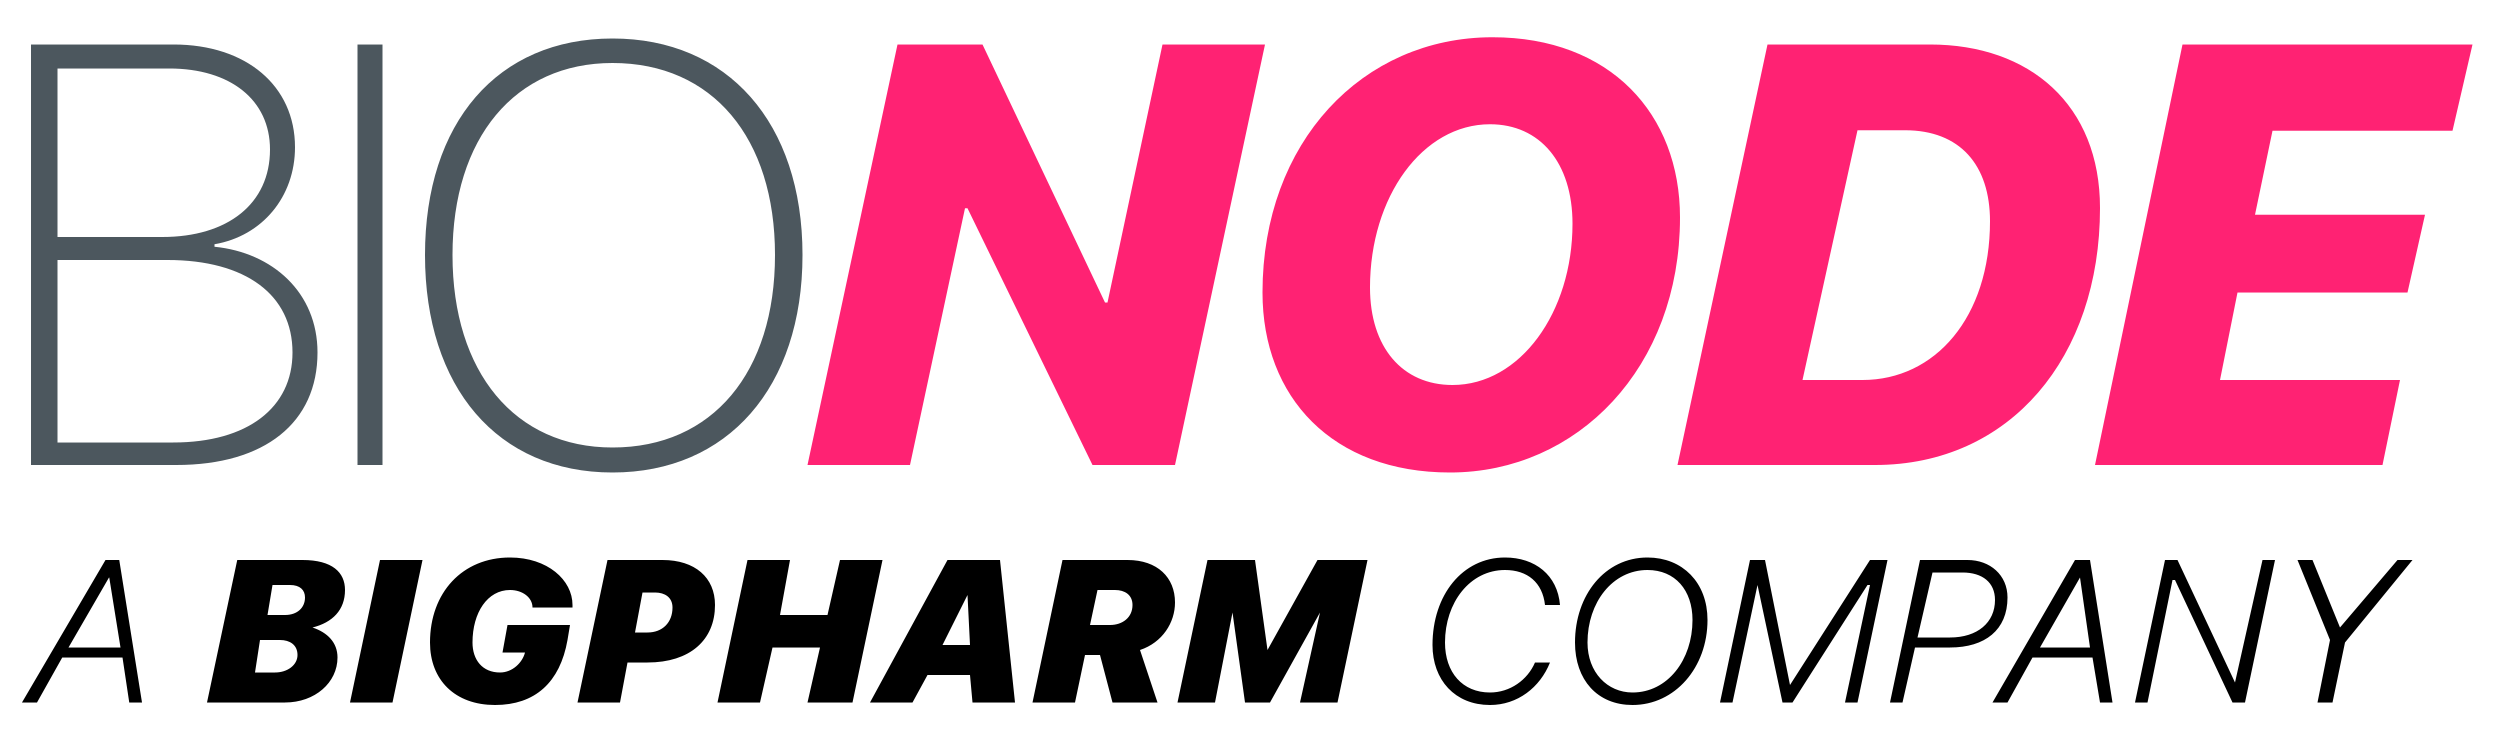
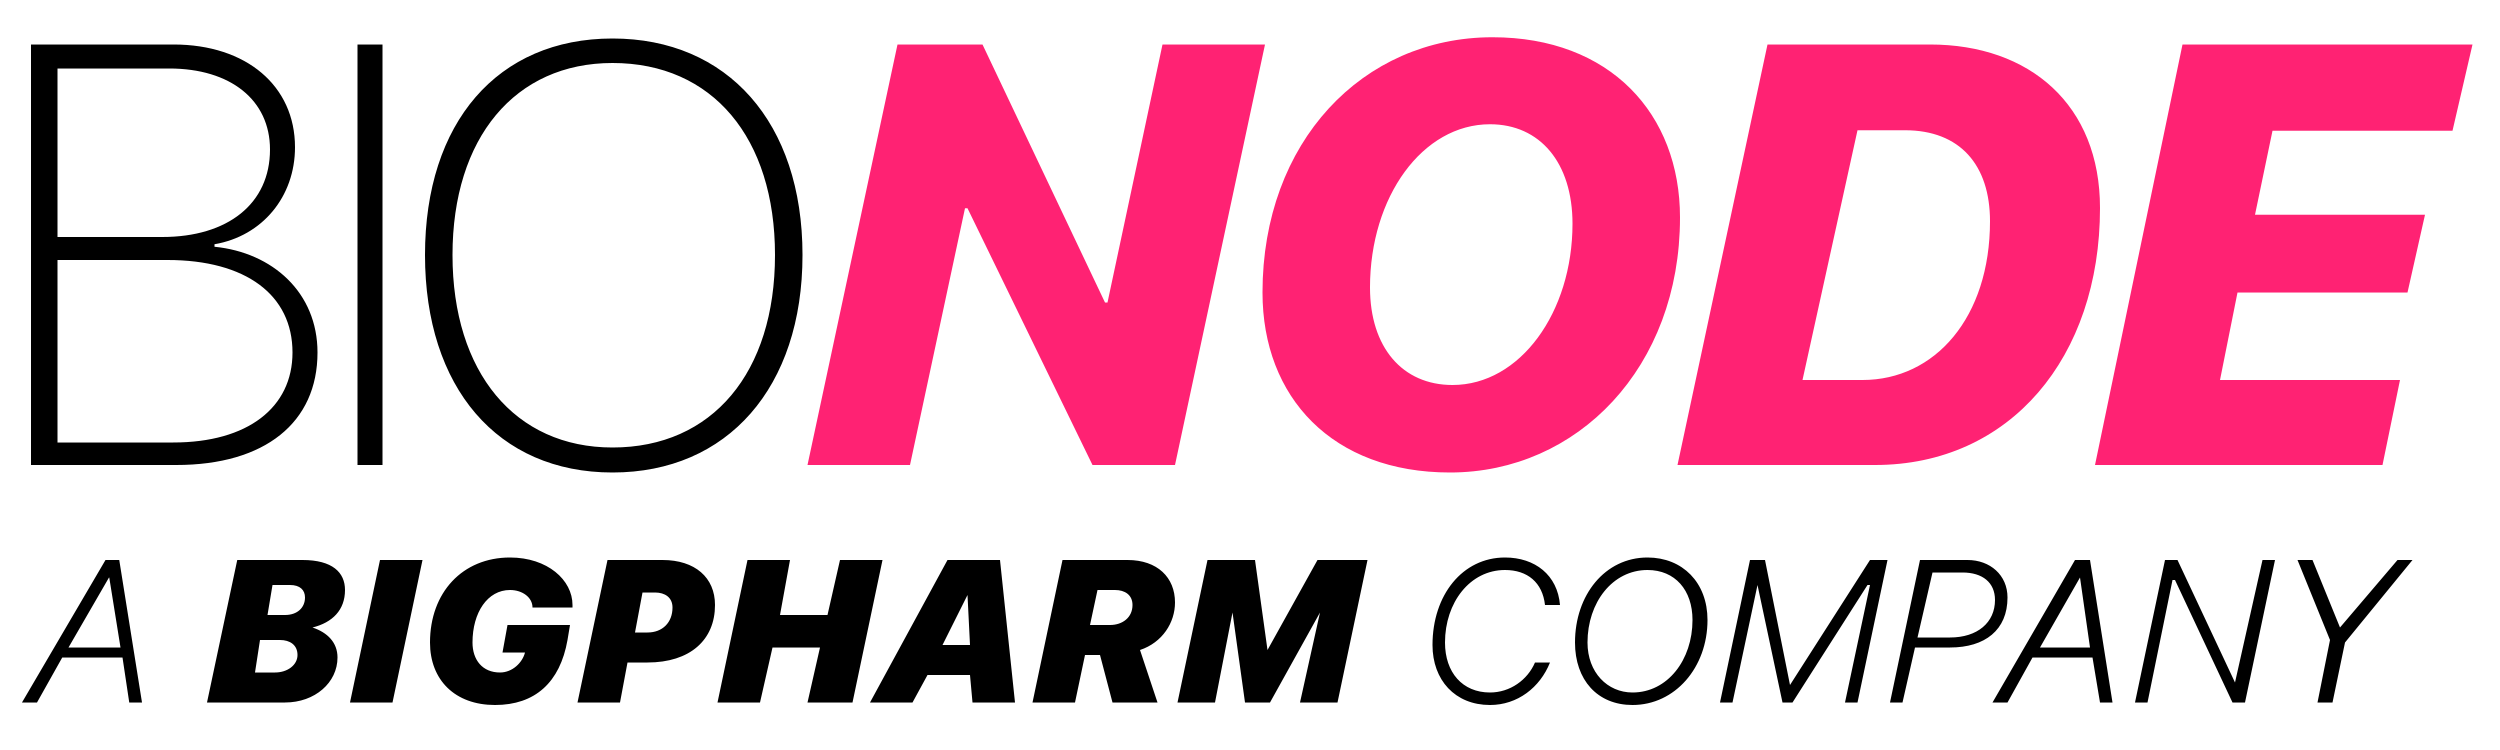
<svg xmlns="http://www.w3.org/2000/svg" width="100" height="30" viewBox="0 0 100 30">
-   <path d="M24.5 1.54c-4.6 0-7.5 3.36-7.5 8.66 0 5.3 2.9 8.7 7.5 8.7s7.6-3.4 7.6-8.7c0-5.3-3-8.66-7.6-8.66zm0 .98c4 0 6.5 2.99 6.5 7.68 0 4.7-2.5 7.7-6.5 7.7-3.9 0-6.4-3-6.4-7.7 0-4.69 2.5-7.68 6.4-7.68zM15.3 18.6V1.78h-1V18.6h1zm-8.25 0c3.55 0 5.65-1.7 5.65-4.5 0-2.4-1.8-4-4.12-4.23v-.1c1.92-.33 3.22-1.91 3.22-3.88 0-2.45-1.94-4.11-4.86-4.11h-5.7V18.6h5.81zM2.3 2.74h4.47c2.45 0 4.03 1.26 4.03 3.24 0 2.17-1.69 3.5-4.31 3.5H2.3V2.74zm0 14.96v-7.3h4.4c3.14 0 5 1.4 5 3.7 0 2.2-1.79 3.6-4.77 3.6H2.3z" fill="#4c575e" />
-   <path style="line-height:80%;-inkscape-font-specification:'System Font Ultra-Bold Italic'" d="M96 15.2h-7.2l.7-3.5h6.8l.7-3.11h-6.8l.7-3.36h7.2l.8-3.45H87.3L83.8 18.6h11.5l.7-3.4zM70.7 1.78L67.1 18.6H75c5.4 0 9-4.3 9-10.28 0-4.12-2.8-6.54-6.8-6.54h-6.5zm3.6 3.43h1.9c2.2 0 3.4 1.39 3.4 3.64 0 3.85-2.2 6.35-5.1 6.35h-2.4l2.2-9.99zm-14.7-.24c2 0 3.3 1.54 3.3 3.98 0 3.55-2.1 6.45-4.8 6.45-2 0-3.3-1.5-3.3-3.9 0-3.63 2.1-6.53 4.8-6.53zM58 18.9c5.1 0 9.2-4.2 9.2-10.2 0-4.15-2.8-7.21-7.5-7.21-5.2 0-9.2 4.19-9.2 10.21 0 4.2 2.8 7.2 7.5 7.2zm-21.6-.3l2.2-10.27h.1l5 10.27H47l3.6-16.82h-4.1L44.3 12.1h-.1L39.3 1.78h-3.4L32.3 18.6h4.1z" font-style="italic" font-weight="800" font-family="System Font" letter-spacing="-.493" word-spacing="0" fill="#ff2273" />
+   <path d="M24.5 1.54c-4.6 0-7.5 3.36-7.5 8.66 0 5.3 2.9 8.7 7.5 8.7s7.6-3.4 7.6-8.7c0-5.3-3-8.66-7.6-8.66zm0 .98c4 0 6.5 2.99 6.5 7.68 0 4.7-2.5 7.7-6.5 7.7-3.9 0-6.4-3-6.4-7.7 0-4.69 2.5-7.68 6.4-7.68zM15.3 18.6V1.78h-1V18.6h1zm-8.25 0c3.55 0 5.65-1.7 5.65-4.5 0-2.4-1.8-4-4.12-4.23v-.1c1.92-.33 3.22-1.91 3.22-3.88 0-2.45-1.94-4.11-4.86-4.11h-5.7V18.6h5.81zM2.3 2.74h4.47c2.45 0 4.03 1.26 4.03 3.24 0 2.17-1.69 3.5-4.31 3.5H2.3V2.74zm0 14.96v-7.3h4.4c3.14 0 5 1.4 5 3.7 0 2.2-1.79 3.6-4.77 3.6H2.3z" />
+   <path d="M96 15.2h-7.2l.7-3.5h6.8l.7-3.11h-6.8l.7-3.36h7.2l.8-3.45H87.3L83.8 18.6h11.5l.7-3.4zM70.7 1.78L67.1 18.6H75c5.4 0 9-4.3 9-10.28 0-4.12-2.8-6.54-6.8-6.54h-6.5zm3.6 3.43h1.9c2.2 0 3.4 1.39 3.4 3.64 0 3.85-2.2 6.35-5.1 6.35h-2.4l2.2-9.99zm-14.7-.24c2 0 3.3 1.54 3.3 3.98 0 3.55-2.1 6.45-4.8 6.45-2 0-3.3-1.5-3.3-3.9 0-3.63 2.1-6.53 4.8-6.53zM58 18.9c5.1 0 9.2-4.2 9.2-10.2 0-4.15-2.8-7.21-7.5-7.21-5.2 0-9.2 4.19-9.2 10.21 0 4.2 2.8 7.2 7.5 7.2zm-21.6-.3l2.2-10.27h.1l5 10.27H47l3.6-16.82h-4.1L44.3 12.1h-.1L39.3 1.78h-3.4L32.3 18.6h4.1z" fill="#ff2273" />
  <path d="M93.3 28.1l.5-2.4 2.7-3.3h-.6l-2.3 2.7-1.1-2.7h-.6l1.3 3.2-.5 2.5h.6zm-7.4 0l1-4.9h.1l2.3 4.9h.5l1.2-5.7h-.5l-1.1 4.9-2.3-4.9h-.5l-1.2 5.7h.5zm-2.7-5l.4 2.8h-2l1.6-2.8zm.8 5h.5l-.9-5.7H83l-3.3 5.7h.6l1-1.8h2.4l.3 1.8zm-7.2-5.7l-1.2 5.7h.5l.5-2.2H78c1.4 0 2.3-.7 2.3-2 0-.9-.7-1.5-1.6-1.5h-1.9zm.5.5h1.2c.8 0 1.3.4 1.3 1.1 0 .9-.7 1.5-1.8 1.5h-1.3l.6-2.6zm-8 5.2l1-4.7 1 4.7h.4l3-4.7h.1l-1 4.7h.5l1.2-5.7h-.7l-3.2 5-1-5H70l-1.2 5.7h.5zm-3.4-5.3c1.1 0 1.8.8 1.8 2 0 1.6-1 2.9-2.4 2.9-1 0-1.8-.8-1.8-2 0-1.6 1-2.9 2.4-2.9zm-.6 5.4c1.7 0 3-1.5 3-3.4 0-1.5-1-2.5-2.4-2.5-1.7 0-2.9 1.5-2.9 3.4 0 1.5.9 2.5 2.3 2.5zm-3.5-4h.6c-.1-1.2-1-1.9-2.2-1.9-1.7 0-2.9 1.5-2.9 3.5 0 1.4.9 2.4 2.3 2.4 1.1 0 2-.7 2.4-1.7h-.6c-.3.7-1 1.2-1.8 1.2-1.1 0-1.8-.8-1.8-2 0-1.6 1-2.9 2.4-2.9.9 0 1.5.5 1.6 1.4zm-13.2 3.9l.7-3.6.5 3.6h1l2-3.6-.8 3.6h1.5l1.2-5.7h-2l-2 3.6-.5-3.6h-1.9l-1.2 5.7h1.5zm-5-3.1l.3-1.4h.7c.4 0 .7.2.7.6 0 .5-.4.8-.9.8h-.8zm-1.1-2.6l-1.2 5.7H43l.4-1.9h.6l.5 1.9h1.8l-.7-2.1c.9-.3 1.4-1.1 1.4-1.9 0-1-.7-1.7-1.9-1.7h-2.6zm-3.8 1.4l.1 2h-1.1l1-2zm.2 4.3h1.7l-.6-5.7h-2.1l-3.1 5.7h1.7l.6-1.1h1.7l.1 1.1zm-4.8 0l1.2-5.7h-1.7l-.5 2.2h-1.9l.4-2.2h-1.7l-1.2 5.7h1.7l.5-2.2h1.9l-.5 2.2h1.8zm-9.8-5.7l-1.2 5.7h1.7l.3-1.6h.8c1.7 0 2.7-.9 2.7-2.3 0-1.1-.8-1.8-2.1-1.8h-2.2zm1.4 1.3h.5c.4 0 .7.2.7.6 0 .6-.4 1-1 1h-.5l.3-1.6zM22.8 25h-2.5l-.2 1.1h.9c-.1.4-.5.8-1 .8-.7 0-1.1-.5-1.1-1.2 0-1.2.6-2.1 1.5-2.1.5 0 .9.3.9.7h1.6v-.1c0-1-1-1.9-2.5-1.9-1.9 0-3.2 1.4-3.2 3.4 0 1.5 1 2.5 2.6 2.5s2.6-.9 2.9-2.6l.1-.6zm-7.1 3.1l1.2-5.7h-1.7L14 28.1h1.7zm-4.3 0c1.2 0 2.1-.8 2.1-1.8 0-.6-.4-1-1-1.2.8-.2 1.3-.7 1.3-1.5 0-.7-.5-1.2-1.7-1.2H9.49l-1.21 5.7h3.12zm-.5-4.7h.7c.4 0 .6.2.6.5 0 .4-.3.7-.8.7h-.7l.2-1.2zm-.7 3.5l.2-1.3h.8c.4 0 .7.2.7.6 0 .4-.4.7-.9.7h-.8zm-5.83-3.8l.45 2.8H2.74l1.62-2.8zm.8 5h.51l-.91-5.7h-.55L.879 28.1h.601l1.01-1.8H4.9l.27 1.8z" />
</svg>
